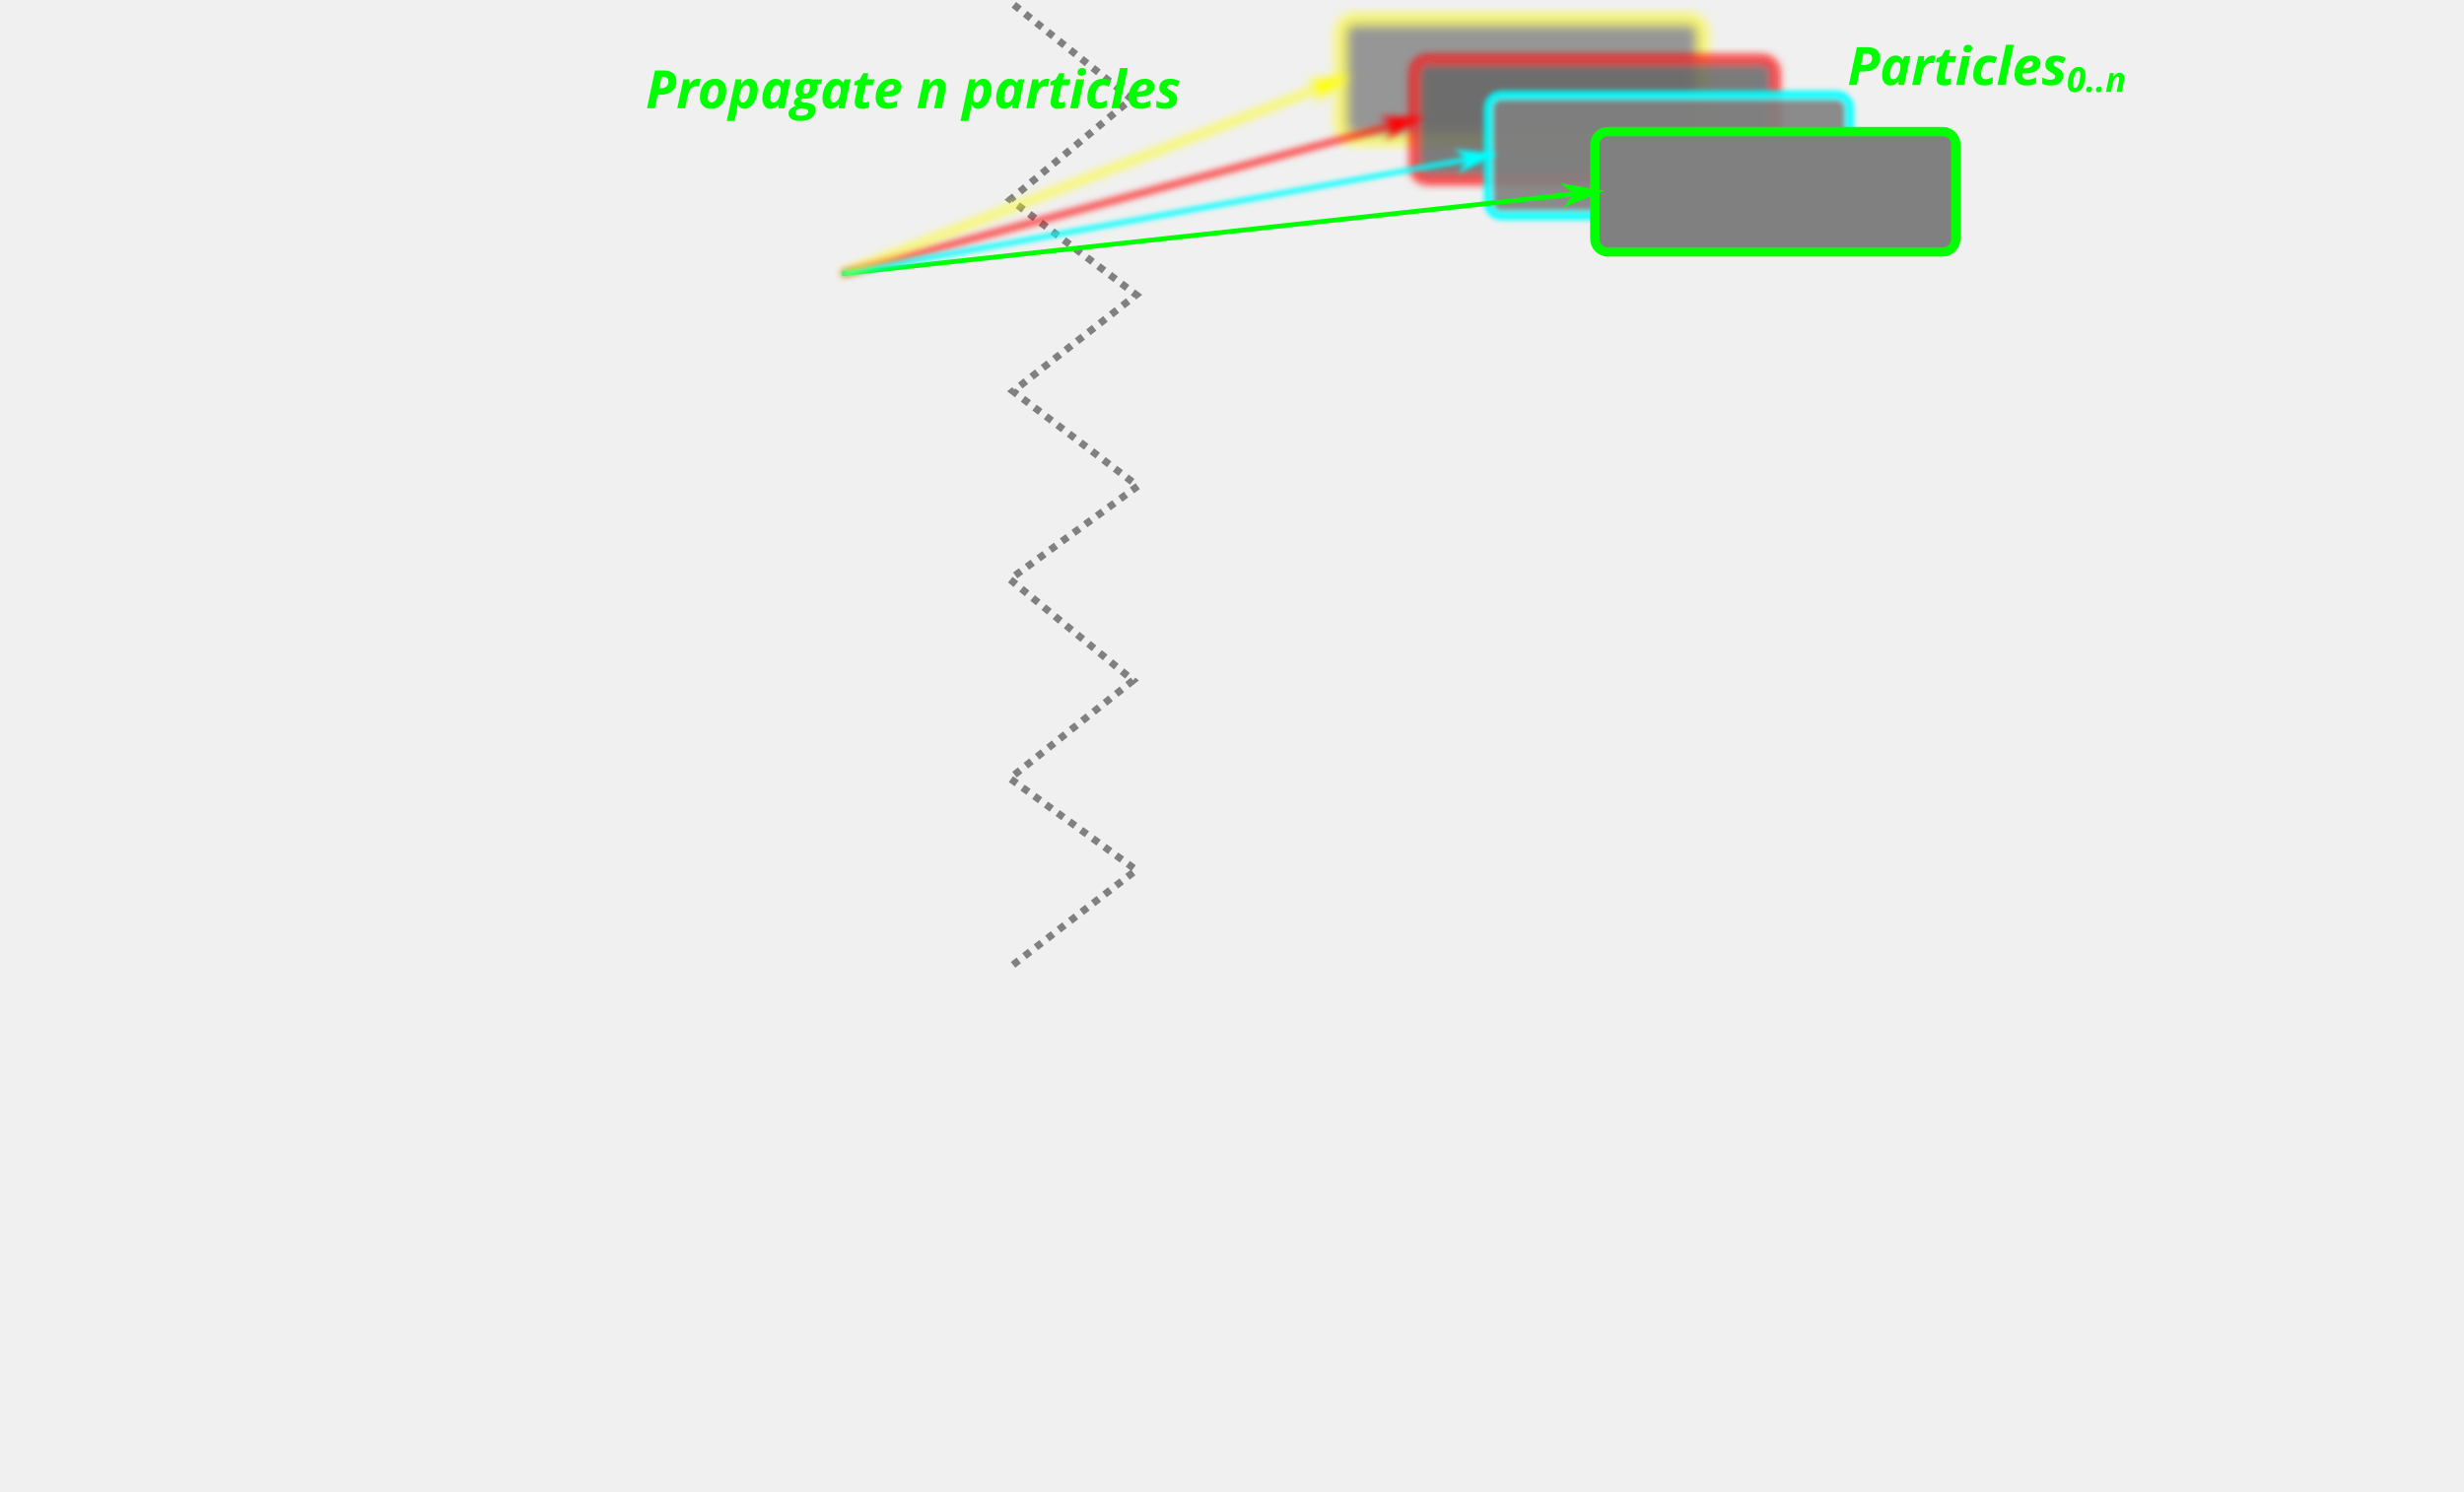
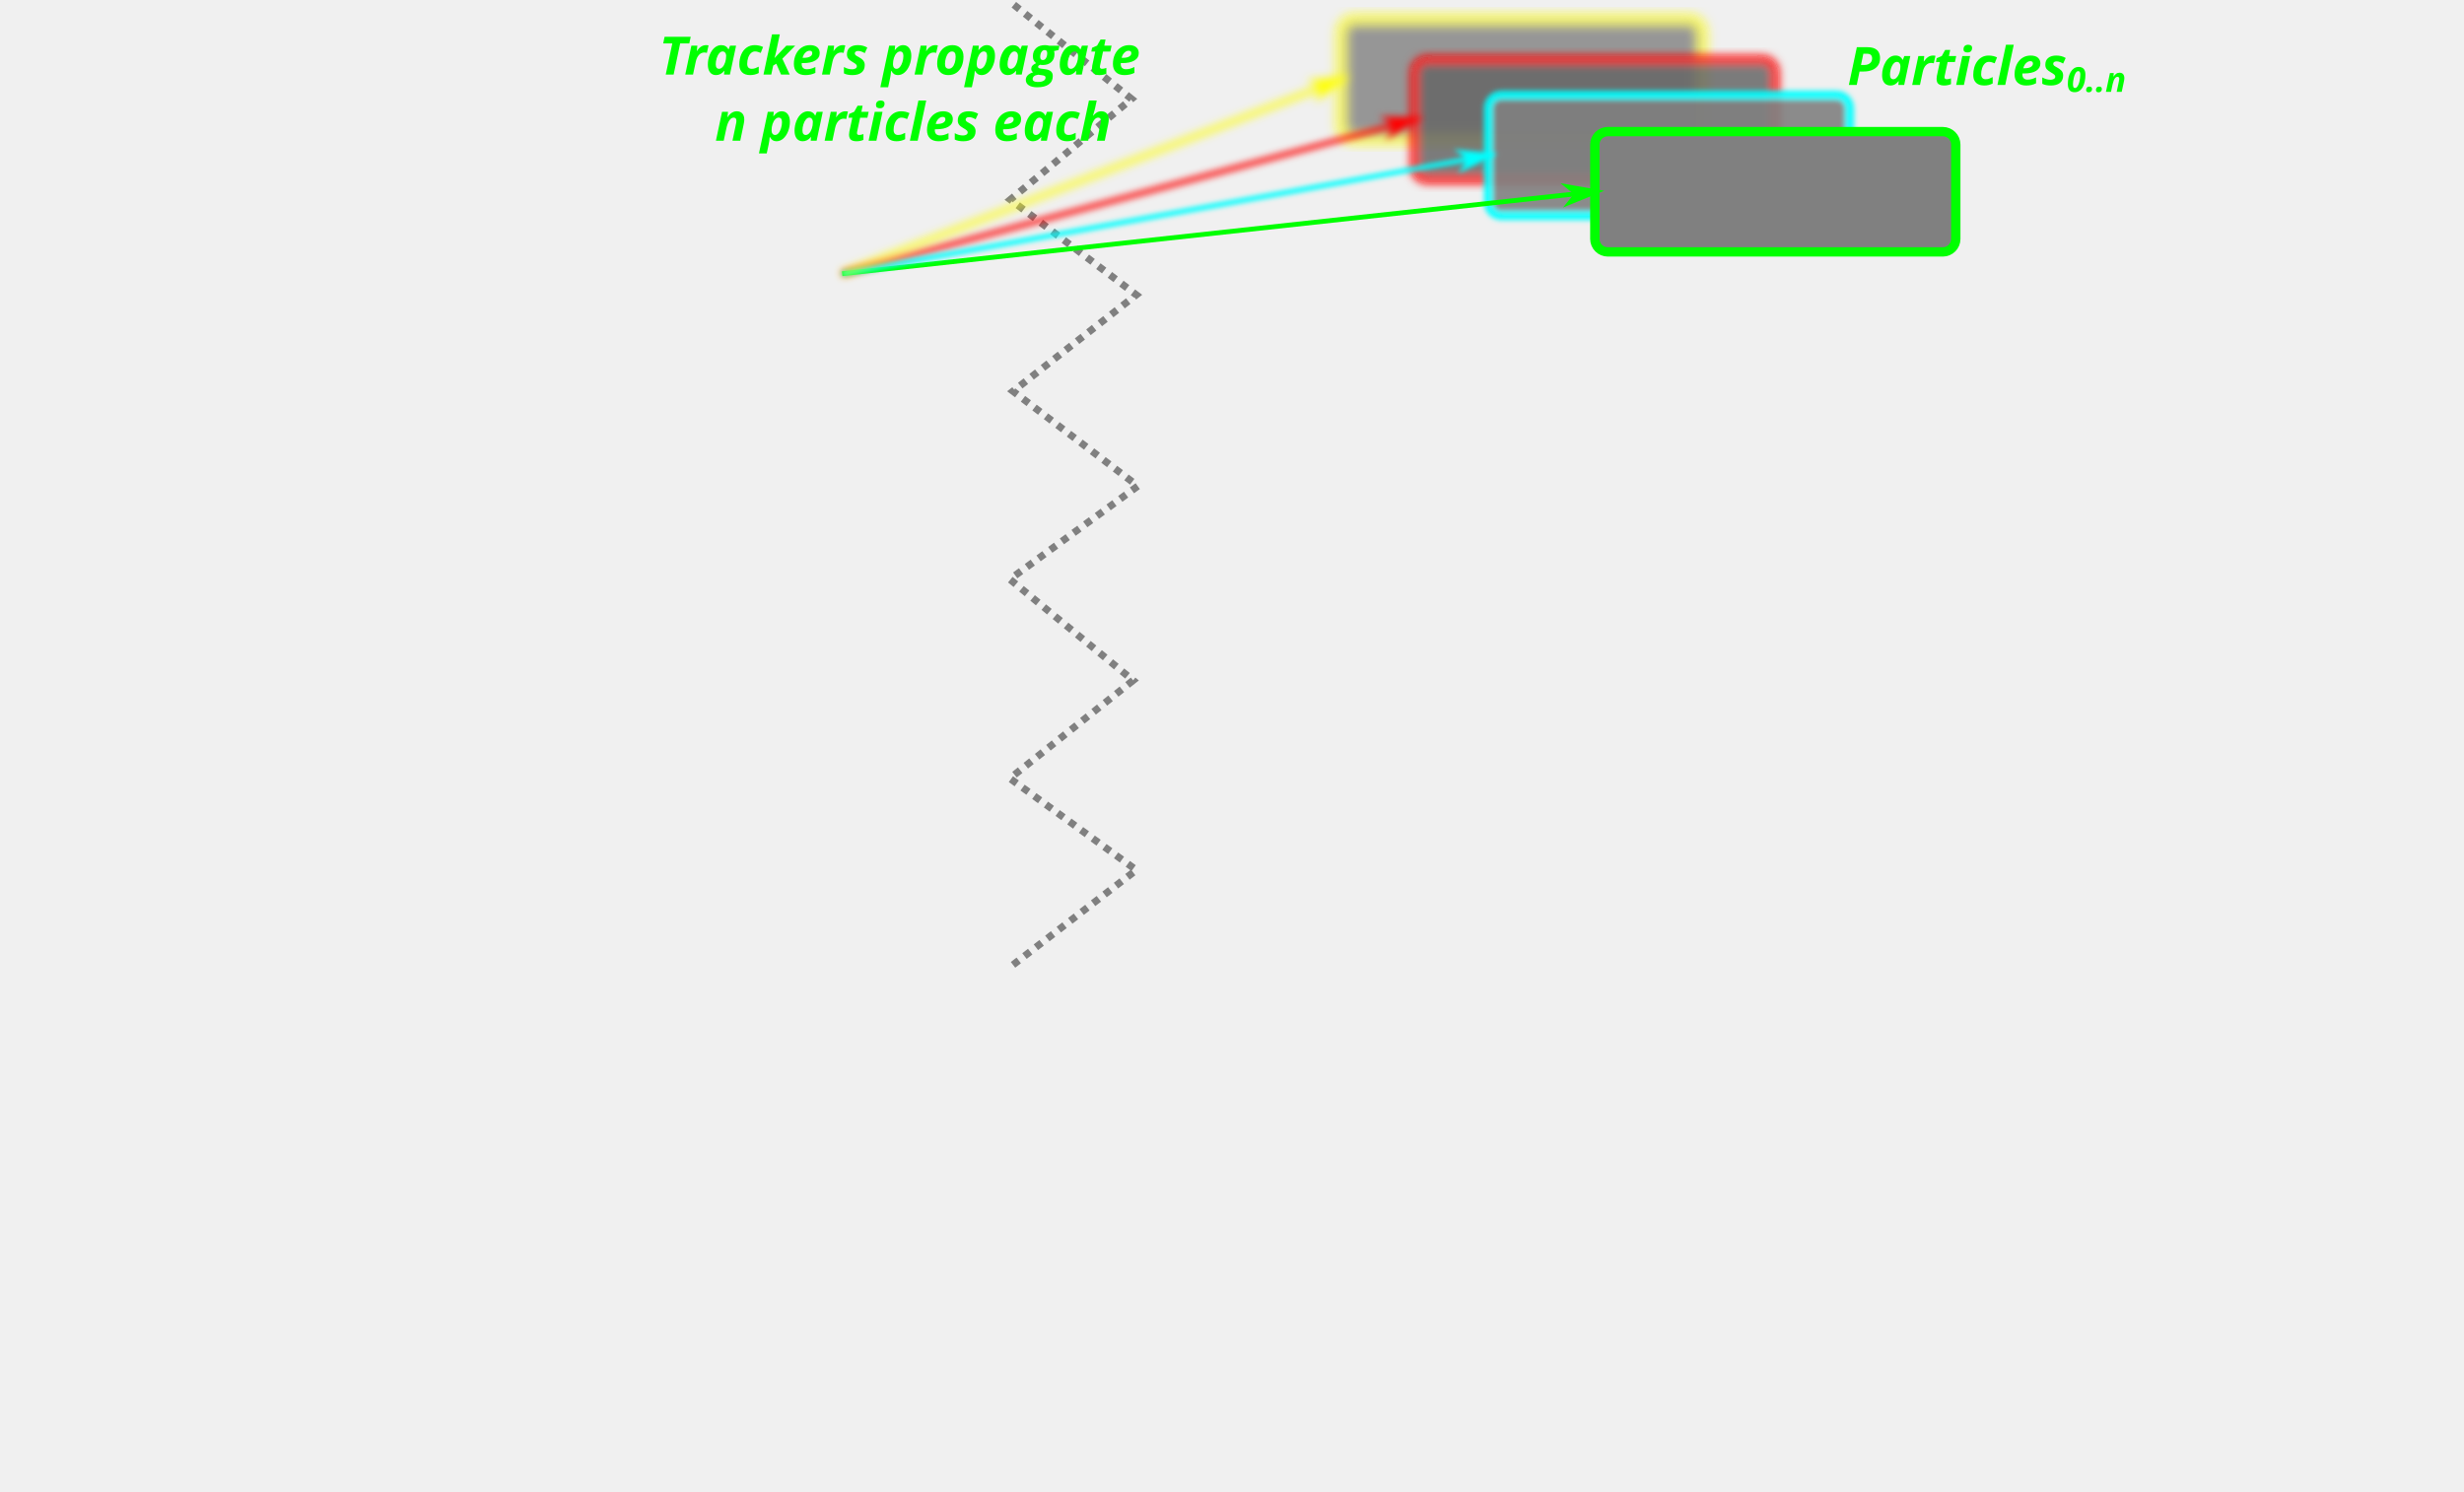
<svg xmlns="http://www.w3.org/2000/svg" version="1.2" width="1024" height="620" id="svg2">
  <defs id="defs4">
    <marker style="overflow:visible;" id="Arrow1Mend" refX="0.0" refY="0.0" orient="auto">
      <path transform="scale(0.4) rotate(180) translate(10,0)" style="fill-rule:evenodd;stroke:#000000;stroke-width:1.0pt;" d="M 0.0,0.0 L 5.0,-5.0 L -12.5,0.0 L 5.0,5.0 L 0.0,0.0 z " id="path4070" />
    </marker>
    <marker style="overflow:visible;" id="Arrow1Mendo" refX="0.0" refY="0.0" orient="auto">
      <path transform="scale(0.4) rotate(180) translate(10,0)" style="stroke:#ff0000;stroke-width:1.0pt;fill:#ff0000;fill-rule:evenodd" d="M 0.0,0.0 L 5.0,-5.0 L -12.5,0.0 L 5.0,5.0 L 0.0,0.0 z " id="path4508" />
    </marker>
    <marker style="overflow:visible;" id="Arrow1MendB" refX="0.0" refY="0.0" orient="auto">
      <path transform="scale(0.4) rotate(180) translate(10,0)" style="stroke:#ff00ff;stroke-width:1.0pt;fill:#ff00ff;fill-rule:evenodd" d="M 0.0,0.0 L 5.0,-5.0 L -12.5,0.0 L 5.0,5.0 L 0.0,0.0 z " id="path4858" />
    </marker>
    <marker style="overflow:visible;" id="Arrow1Mendh" refX="0.0" refY="0.0" orient="auto">
      <path transform="scale(0.4) rotate(180) translate(10,0)" style="stroke:#00ff00;stroke-width:1.0pt;fill:#00ff00;fill-rule:evenodd" d="M 0.0,0.0 L 5.0,-5.0 L -12.5,0.0 L 5.0,5.0 L 0.0,0.0 z " id="path5414" />
    </marker>
    <marker style="overflow:visible" id="Arrow1Mendh-3" refX="0" refY="0" orient="auto">
      <path transform="matrix(-0.4,0,0,-0.4,-4,0)" style="fill:#00ff00;fill-rule:evenodd;stroke:#00ff00;stroke-width:1pt" d="M 0,0 5,-5 -12.5,0 5,5 0,0 z" id="path5414-2" />
    </marker>
    <marker style="overflow:visible" id="Arrow1Mendh-2" refX="0" refY="0" orient="auto">
      <path transform="matrix(-0.4,0,0,-0.4,-4,0)" style="fill:#00ff00;fill-rule:evenodd;stroke:#00ff00;stroke-width:1pt" d="M 0,0 5,-5 -12.5,0 5,5 0,0 z" id="path5414-4" />
    </marker>
    <marker style="overflow:visible;" id="Arrow1Mend3" refX="0.0" refY="0.0" orient="auto">
      <path transform="scale(0.4) rotate(180) translate(10,0)" style="stroke:#00ffff;stroke-width:1.0pt;fill:#00ffff;fill-rule:evenodd" d="M 0.0,0.0 L 5.0,-5.0 L -12.5,0.0 L 5.0,5.0 L 0.0,0.0 z " id="path7595" />
    </marker>
    <filter id="filter8858">
      <feGaussianBlur stdDeviation="1.783" id="feGaussianBlur8860" />
    </filter>
    <filter id="filter8862">
      <feGaussianBlur stdDeviation="2.377" id="feGaussianBlur8864" />
    </filter>
    <filter id="filter8977">
      <feGaussianBlur stdDeviation="1.189" id="feGaussianBlur8979" />
    </filter>
    <marker style="overflow:visible;" id="Arrow1Mendf" refX="0.0" refY="0.0" orient="auto">
      <path transform="scale(0.4) rotate(180) translate(10,0)" style="stroke:#ffff00;stroke-width:1.0pt;fill:#ffff00;fill-rule:evenodd" d="M 0.0,0.0 L 5.0,-5.0 L -12.5,0.0 L 5.0,5.0 L 0.0,0.0 z " id="path9212" />
    </marker>
    <filter id="filter9656">
      <feGaussianBlur id="feGaussianBlur9658" stdDeviation="2.042" />
    </filter>
    <filter id="filter9660">
      <feGaussianBlur id="feGaussianBlur9662" stdDeviation="1.583" />
    </filter>
    <filter id="filter9664">
      <feGaussianBlur id="feGaussianBlur9666" stdDeviation="1.095" />
    </filter>
    <marker style="overflow:visible" id="Arrow1MendB-4" refX="0" refY="0" orient="auto">
      <path transform="matrix(-0.4,0,0,-0.4,-4,0)" style="fill:#ff00ff;fill-rule:evenodd;stroke:#ff00ff;stroke-width:1pt" d="M 0,0 5,-5 -12.5,0 5,5 0,0 z" id="path4858-7" />
    </marker>
  </defs>
  <path style="fill:none;stroke:#808080;stroke-width:3;stroke-linecap:butt;stroke-linejoin:miter;stroke-miterlimit:4;stroke-opacity:1;stroke-dasharray:3, 3;stroke-dashoffset:0" d="m 420.996,401.025 51.229,-39.407 -52.542,-38.093 51.229,-40.72 -51.229,-42.034 53.199,-38.75 -51.886,-39.407 51.229,-40.064 -52.335,-39.586 50.364,-41.855 -49.258,-39.407" id="path16168" />
  <rect rx="5.389" style="opacity:0.8;fill:#808080;stroke:#ffff00;stroke-width:3.889;stroke-miterlimit:4;stroke-opacity:1;stroke-dasharray:none;stroke-dashoffset:0;filter:url(#filter8862)" id="rect2985-4-6" y="7.993" x="557.427" ry="5.389" height="50" width="150" />
  <g id="layer1" transform="translate(0,-432.3621)" />
  <flowRoot style="font-size:18px;font-style:italic;font-variant:normal;font-weight:bold;font-stretch:normal;text-align:center;line-height:125%;writing-mode:lr-tb;text-anchor:middle;fill:none;stroke:#ffffff;stroke-width:3.889;stroke-miterlimit:4;stroke-opacity:1;stroke-dasharray:none;stroke-dashoffset:0;font-family:LMRoman10;-inkscape-font-specification:LMRoman10 Bold Italic" xml:space="preserve" id="flowRoot2989">
    <flowRegion id="flowRegion2991">
      <rect id="rect2993" y="215.032" x="58.516" height="41.797" width="61.303" />
    </flowRegion>
    <flowPara id="flowPara2995" />
  </flowRoot>
  <flowRoot style="-inkscape-font-specification:Montserrat;font-family:Montserrat;font-weight:bold;font-style:italic;font-stretch:normal;font-variant:normal;font-size:18px;text-anchor:middle;text-align:center;writing-mode:lr;line-height:125%;stroke-width:3.889;stroke-miterlimit:4;stroke-dasharray:none;stroke:#ffffff;stroke-dashoffset:0;fill-opacity:0;stroke-opacity:1;opacity:1;fill:none" id="flowRoot2991" xml:space="preserve">
    <flowRegion id="flowRegion2993">
      <rect style="-inkscape-font-specification:Montserrat;font-family:Montserrat" y="217.818" x="74.306" height="32.509" width="44.584" id="rect2995" />
    </flowRegion>
    <flowPara id="flowPara2997" />
  </flowRoot>
  <text xml:space="preserve" style="font-size:22px;font-style:italic;font-variant:normal;font-weight:bold;font-stretch:normal;text-align:center;line-height:125%;writing-mode:lr-tb;text-anchor:middle;fill:#00ff00;fill-opacity:1;stroke:none;font-family:Montserrat;-inkscape-font-specification:Montserrat Bold Italic" x="251.497" y="119.722" id="text18350">
    <tspan x="0" y="0" id="tspan18352">
      <tspan x="335.372" y="119.722" style="font-size:65.001%;baseline-shift:sub" id="tspan18356" />
    </tspan>
  </text>
  <rect style="opacity:0.85;fill:#666666;stroke:#ff0000;stroke-width:3.889;stroke-miterlimit:4;stroke-opacity:1;stroke-dasharray:none;stroke-dashoffset:0;filter:url(#filter8858)" id="rect2985-0" y="24.7" x="587.791" ry="5.389" height="50" width="150" rx="5.389" />
  <path id="path5029" d="M 350,113.76 587.791,49.7" style="fill:none;stroke:#ff0000;stroke-width:2;stroke-linecap:butt;stroke-linejoin:miter;stroke-miterlimit:4;stroke-opacity:1;stroke-dasharray:none;marker-start:none;marker-end:url(#Arrow1Mendo);filter:url(#filter9660)" />
  <rect rx="5.389" style="opacity:0.9;fill:#808080;stroke:#00ffff;stroke-width:3.889;stroke-miterlimit:4;stroke-opacity:1;stroke-dasharray:none;stroke-dashoffset:0;filter:url(#filter8977)" id="rect2985-3" y="39.584" x="618.607" ry="5.389" height="50" width="150" />
  <rect style="fill:#808080;stroke:#00ff00;stroke-width:3.889;stroke-miterlimit:4;stroke-opacity:1;stroke-dasharray:none;stroke-dashoffset:0" id="rect2985-4" y="54.7" x="662.791" ry="5.389" height="50" width="150" rx="5.389" />
  <path id="path5029-1" d="M 350,113.76 662.791,79.7" style="fill:none;stroke:#00ff00;stroke-width:2;stroke-linecap:butt;stroke-linejoin:miter;stroke-miterlimit:4;stroke-opacity:1;stroke-dasharray:none;marker-start:none;marker-end:url(#Arrow1Mendh)" />
  <path id="path6616" d="M 350,113.76 618.607,64.584" style="fill:none;stroke:#00ffff;stroke-width:2;stroke-linecap:butt;stroke-linejoin:miter;stroke-miterlimit:4;stroke-opacity:1;stroke-dasharray:none;marker-mid:none;marker-end:url(#Arrow1Mend3);filter:url(#filter9664)" />
  <path style="fill:none;stroke:#ffff00;stroke-width:2;stroke-linecap:butt;stroke-linejoin:miter;stroke-miterlimit:4;stroke-opacity:1;stroke-dasharray:none;marker-end:url(#Arrow1Mendf);filter:url(#filter9656)" d="M 350,113.76 557.427,32.993" id="path8981" />
  <flowRoot style="-inkscape-font-specification:Open Sans Bold Italic;font-family:Open Sans;font-weight:bold;font-style:italic;font-stretch:normal;font-variant:normal;font-size:22px;text-anchor:middle;text-align:center;writing-mode:lr;line-height:125%;fill-opacity:1;opacity:0.8;fill:#cccccc;" id="flowRoot9916" xml:space="preserve">
    <flowRegion id="flowRegion9918">
      <rect y="449.096" x="617.67" height="84.523" width="365.029" id="rect9920" />
    </flowRegion>
    <flowPara id="flowPara9922" />
  </flowRoot>
  <flowRoot style="-inkscape-font-specification:Open Sans Bold Italic;font-family:Open Sans;font-weight:bold;font-style:italic;font-stretch:normal;font-variant:normal;font-size:22px;text-anchor:middle;text-align:center;writing-mode:lr;line-height:125%;fill-opacity:1;opacity:0.8;fill:#cccccc;" id="flowRoot9924" xml:space="preserve">
    <flowRegion id="flowRegion9926">
      <rect y="448.167" x="659.467" height="56.658" width="265.644" id="rect9928" />
    </flowRegion>
    <flowPara id="flowPara9930" />
  </flowRoot>
  <flowRoot style="-inkscape-font-specification:Open Sans Bold Italic;font-family:Open Sans;font-weight:bold;font-style:italic;font-stretch:normal;font-variant:normal;font-size:20px;text-anchor:middle;text-align:center;writing-mode:lr;line-height:125%;stroke-width:2.5;stroke-miterlimit:4;stroke-dasharray:2.5,2.5;stroke:none;stroke-dashoffset:0;fill-opacity:1;opacity:1;fill:#ff0000;" id="flowRoot10924" xml:space="preserve">
    <flowRegion id="flowRegion10926">
      <rect y="540.121" x="697.549" height="65.947" width="226.634" id="rect10928" />
    </flowRegion>
    <flowPara id="flowPara10930" />
  </flowRoot>
  <flowRoot style="-inkscape-font-specification:Open Sans Bold Italic;font-family:Open Sans;font-weight:bold;font-style:italic;font-stretch:normal;font-variant:normal;font-size:20px;text-anchor:middle;text-align:center;writing-mode:lr;line-height:125%;stroke-width:2.5;stroke-miterlimit:4;stroke-dasharray:2.5,2.5;stroke:none;stroke-dashoffset:0;fill-opacity:1;opacity:1;fill:#ff0000;" id="flowRoot10932" xml:space="preserve">
    <flowRegion id="flowRegion10934">
      <rect y="461.171" x="724.485" height="56.658" width="200.627" id="rect10936" />
    </flowRegion>
    <flowPara id="flowPara10938" />
  </flowRoot>
  <flowRoot style="-inkscape-font-specification:Open Sans Bold Italic;font-family:Open Sans;font-weight:bold;font-style:italic;font-stretch:normal;font-variant:normal;font-size:20px;text-anchor:middle;text-align:center;writing-mode:lr;line-height:125%;stroke-width:2;stroke-miterlimit:4;stroke-dasharray:none;stroke:none;stroke-dashoffset:0;fill-opacity:1;opacity:1;fill:#ffffff;" id="flowRoot11089" xml:space="preserve">
    <flowRegion id="flowRegion11091">
      <rect y="561.484" x="748.634" height="32.509" width="247.068" id="rect11093" />
    </flowRegion>
    <flowPara id="flowPara11095" />
  </flowRoot>
  <text xml:space="preserve" style="font-size:20px;font-style:italic;font-variant:normal;font-weight:bold;font-stretch:normal;text-align:center;line-height:125%;writing-mode:lr-tb;text-anchor:middle;fill:#ffffff;fill-opacity:1;stroke:#ffffff;stroke-width:2;stroke-miterlimit:4;stroke-dasharray:none;stroke-dashoffset:0;font-family:Open Sans;-inkscape-font-specification:Open Sans Bold Italic" x="433.762" y="463.028" id="text16149">
    <tspan id="tspan16151" x="433.762" y="463.028" />
    <tspan id="tspan16153" x="433.762" y="488.028" />
  </text>
  <text xml:space="preserve" style="font-size:22px;font-style:italic;font-variant:normal;font-weight:bold;font-stretch:normal;text-align:center;line-height:125%;writing-mode:lr-tb;text-anchor:middle;fill:#00ff00;fill-opacity:1;stroke:none;font-family:Montserrat;-inkscape-font-specification:Montserrat Bold Italic" x="848.561" y="35.319" id="text18644">
    <tspan id="tspan18646" x="848.561" y="35.319">Particles<tspan style="font-size:65%;baseline-shift:sub" id="tspan18648">0..n</tspan>
    </tspan>
  </text>
-   <text xml:space="preserve" style="font-size:22px;font-style:italic;font-variant:normal;font-weight:bold;font-stretch:normal;text-align:center;line-height:125%;writing-mode:lr-tb;text-anchor:middle;fill:#00ff00;fill-opacity:1;stroke:none;stroke-width:2;stroke-miterlimit:4;stroke-opacity:1;stroke-dasharray:none;stroke-dashoffset:0;font-family:Open Sans;-inkscape-font-specification:Open Sans Bold Italic" x="388.089" y="44.993" id="text3063">
-     <tspan id="tspan3065" x="388.089" y="44.993">Propagate n particles</tspan>
+   <text xml:space="preserve" style="font-size:22px;font-style:italic;font-variant:normal;font-weight:bold;font-stretch:normal;text-align:center;line-height:125%;writing-mode:lr-tb;text-anchor:middle;fill:#00ff00;fill-opacity:1;stroke:none;font-family:Open Sans;-inkscape-font-specification:Open Sans Bold Italic" x="388.089" y="30.993" id="text3063">
+     <tspan id="tspan3065" x="390.947" y="30.993">Trackers propagate </tspan>
+     <tspan x="388.089" y="58.493" id="tspan3061">n particles each</tspan>
  </text>
</svg>
